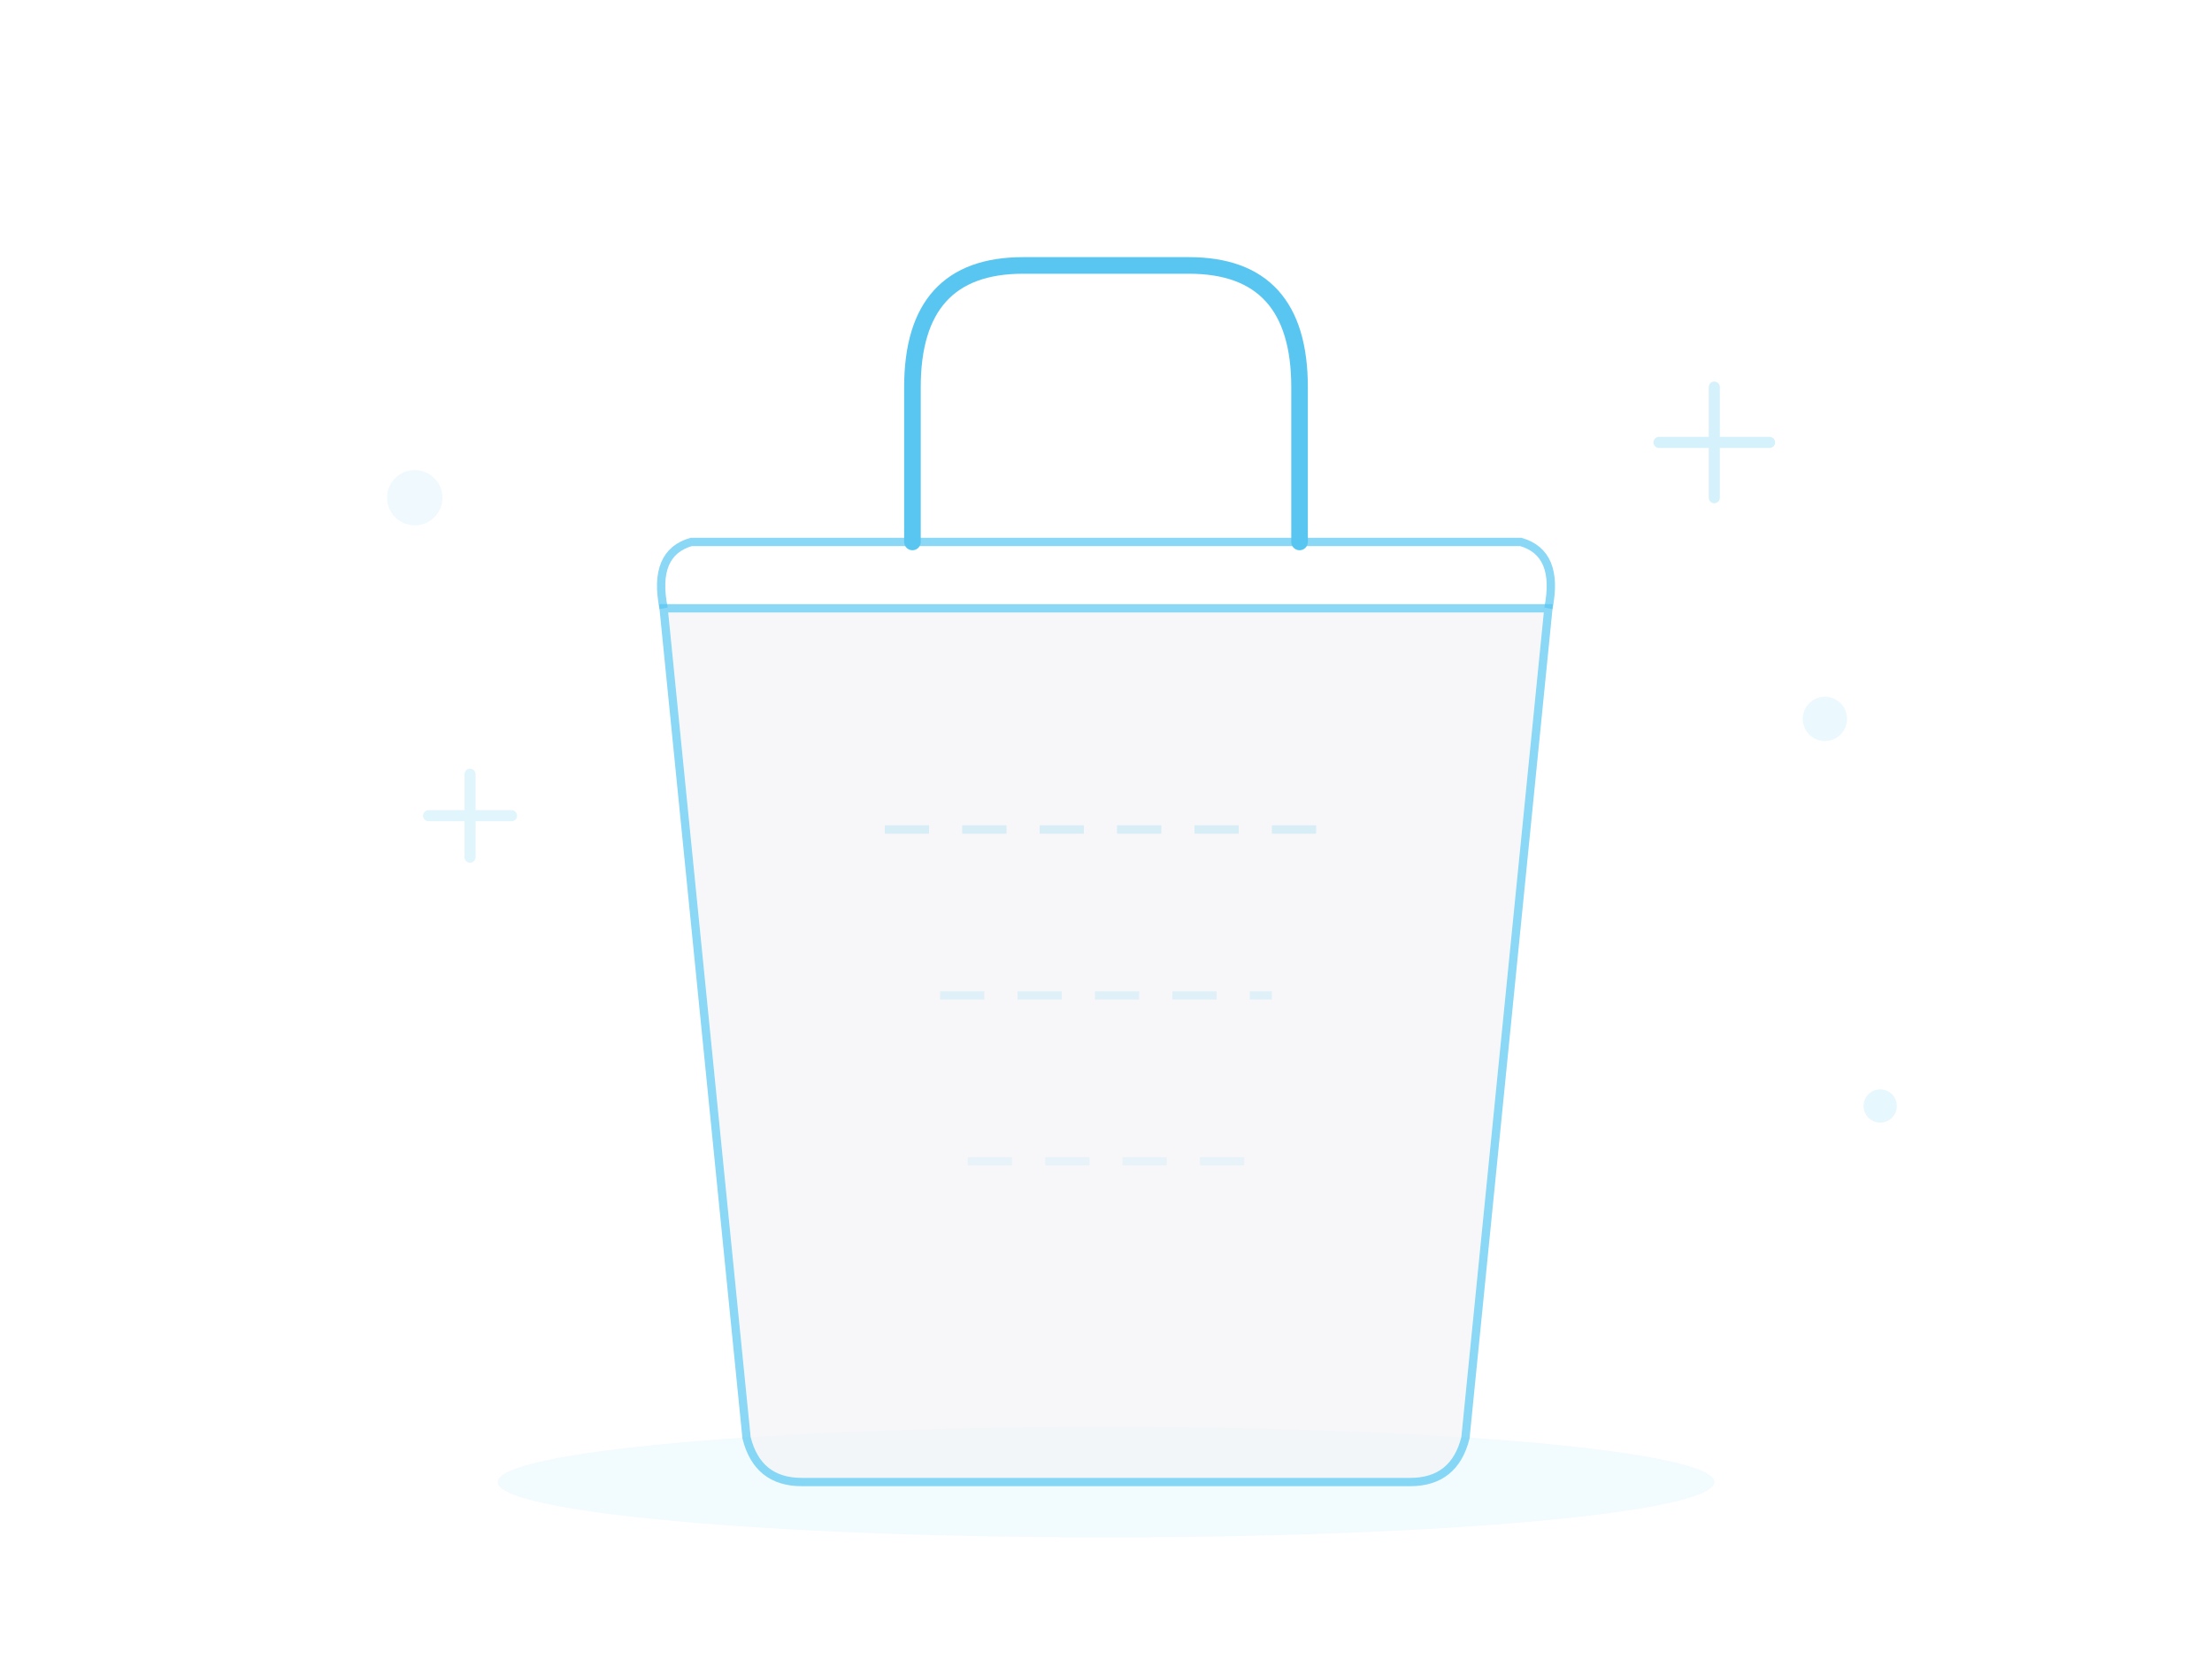
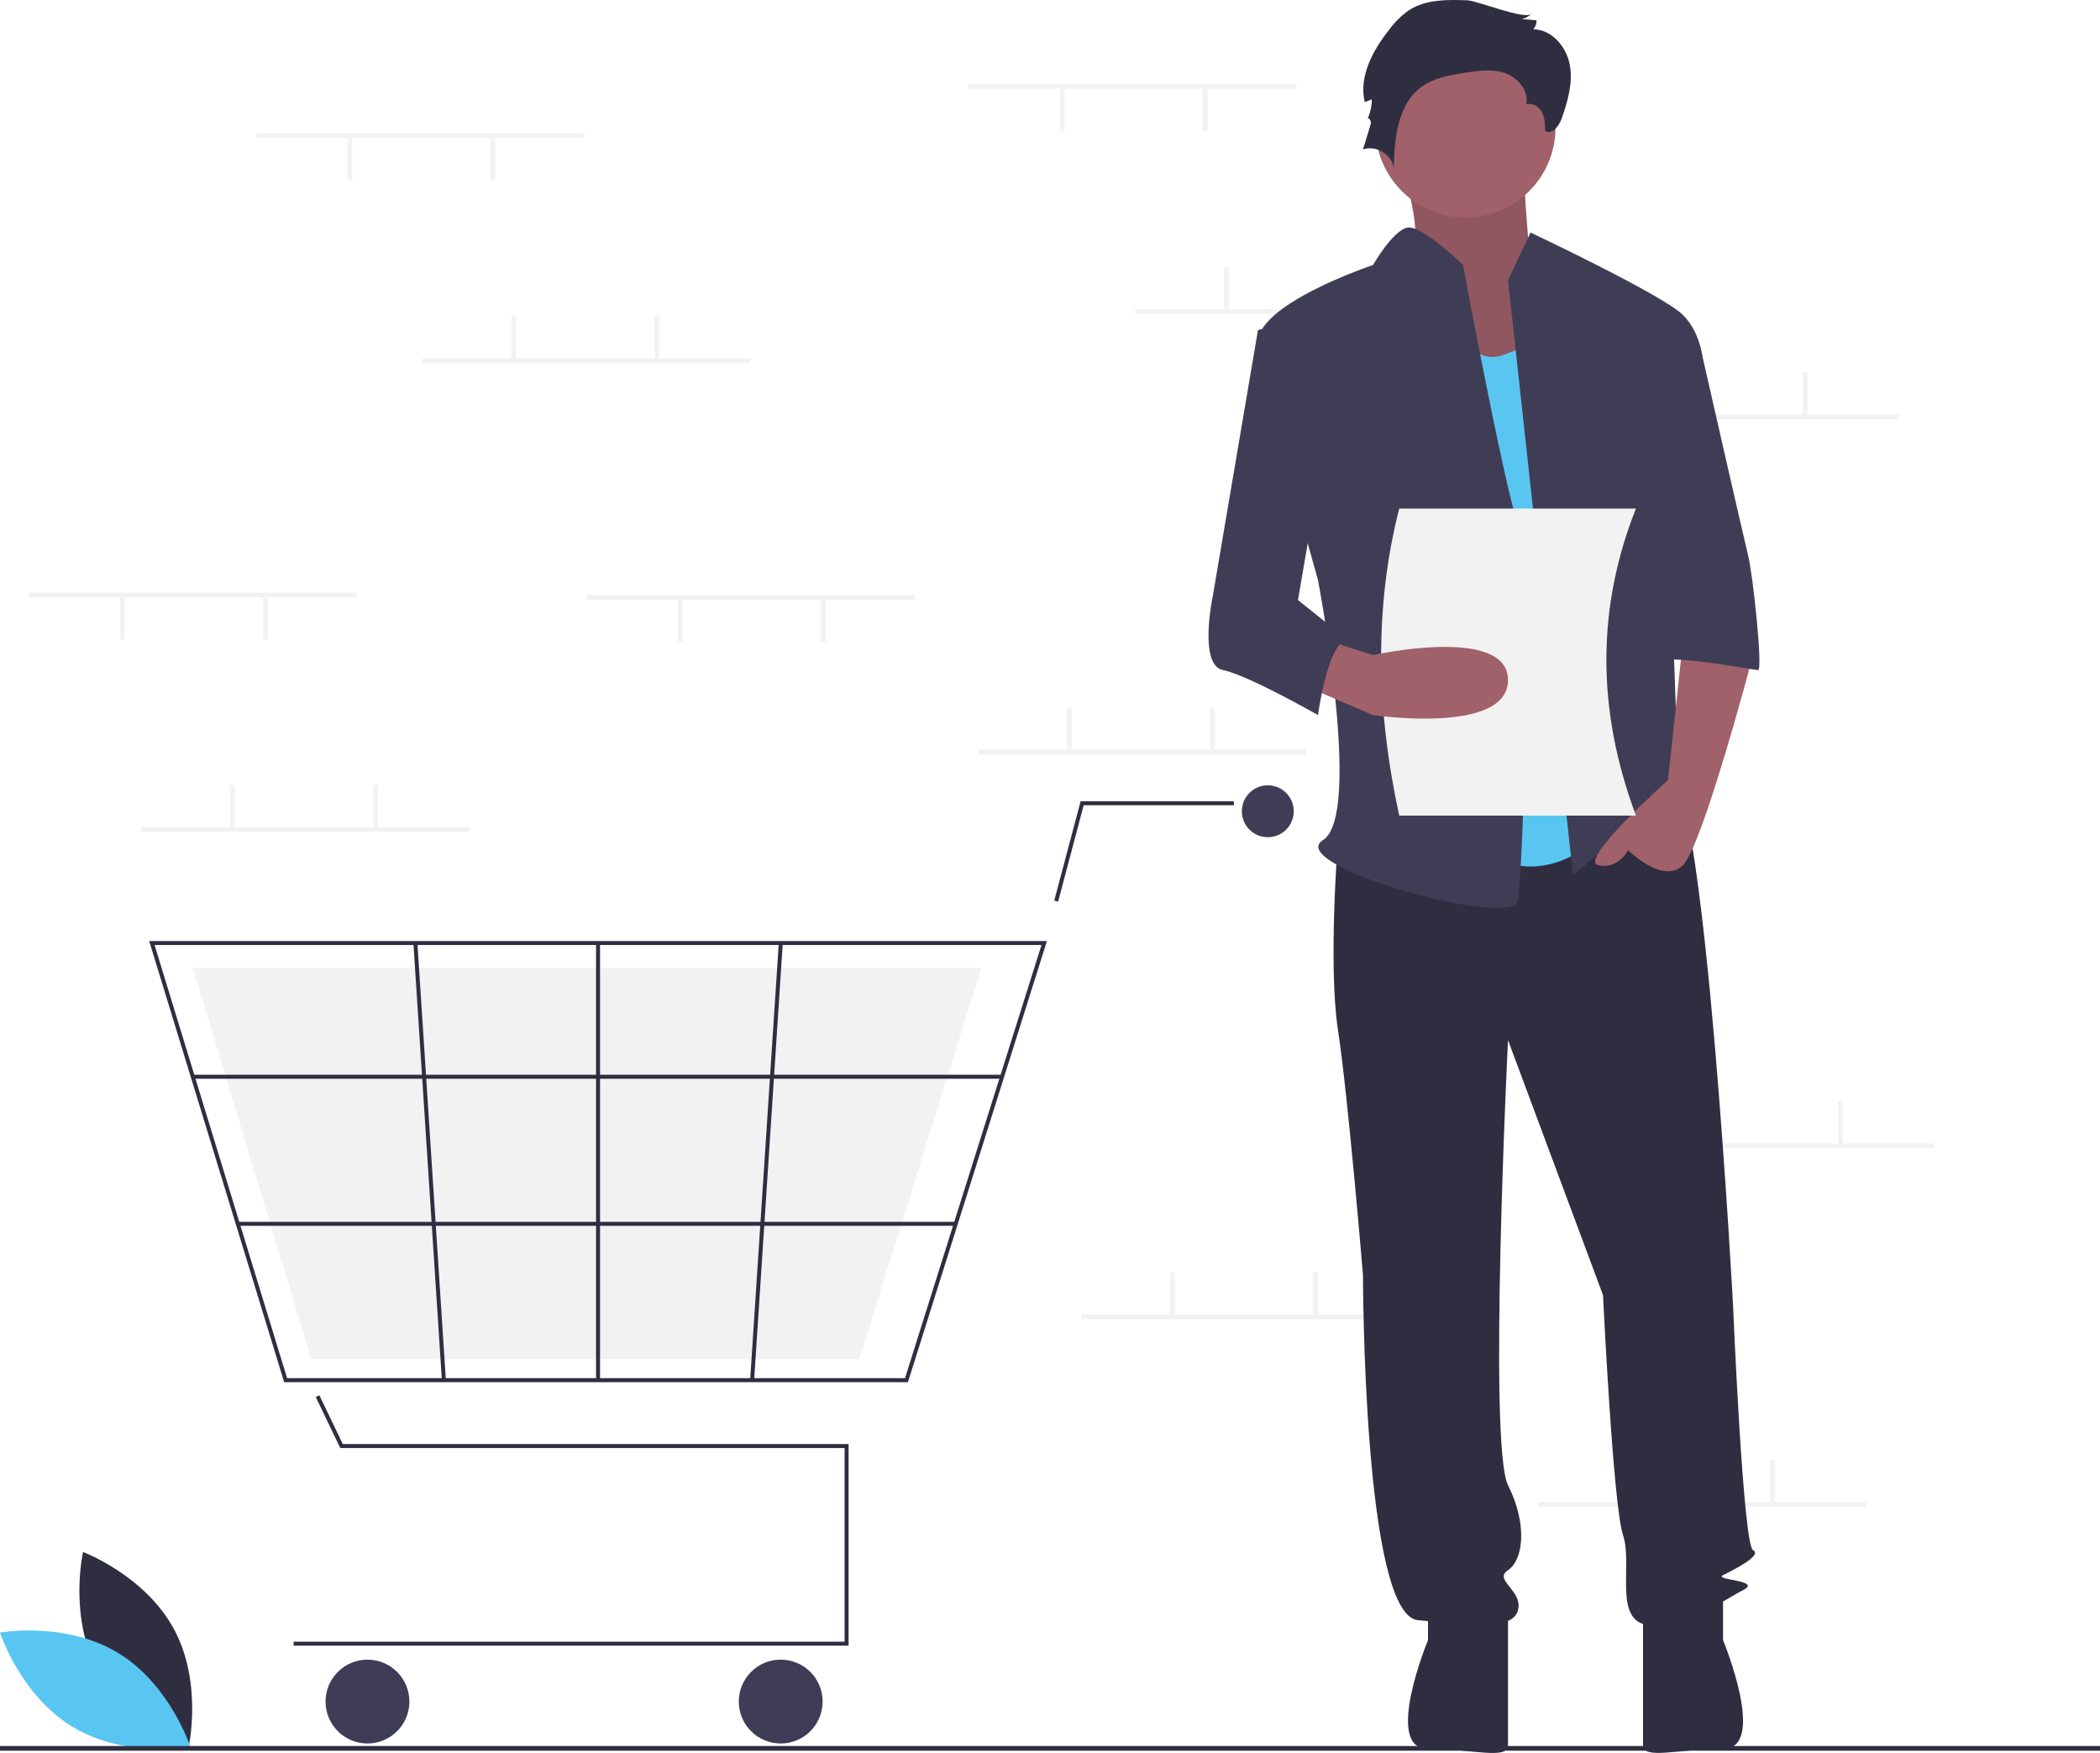
- <svg xmlns="http://www.w3.org/2000/svg" viewBox="0 0 400 300" fill="none">
-   <ellipse cx="200" cy="268" rx="110" ry="10" fill="#59C6F2" opacity="0.08" />
-   <path d="M120 110 L135 260 Q137 268 145 268 L255 268 Q263 268 265 260 L280 110 Z" fill="#f3f4f6" stroke="#59C6F2" stroke-width="1.5" opacity="0.7" />
-   <path d="M120 110 Q118 100 125 98 L275 98 Q282 100 280 110" fill="none" stroke="#59C6F2" stroke-width="1.5" opacity="0.7" />
-   <path d="M165 98 L165 70 Q165 48 185 48 L215 48 Q235 48 235 70 L235 98" fill="none" stroke="#59C6F2" stroke-width="3" stroke-linecap="round" />
-   <line x1="160" y1="150" x2="240" y2="150" stroke="#59C6F2" stroke-width="1.5" stroke-dasharray="8 6" opacity="0.2" />
-   <line x1="170" y1="180" x2="230" y2="180" stroke="#59C6F2" stroke-width="1.5" stroke-dasharray="8 6" opacity="0.15" />
-   <line x1="175" y1="210" x2="225" y2="210" stroke="#59C6F2" stroke-width="1.5" stroke-dasharray="8 6" opacity="0.1" />
-   <g opacity="0.25" stroke="#59C6F2" stroke-width="2" stroke-linecap="round">
-     <line x1="310" y1="70" x2="310" y2="90" />
-     <line x1="300" y1="80" x2="320" y2="80" />
-   </g>
-   <g opacity="0.18" stroke="#59C6F2" stroke-width="2" stroke-linecap="round">
-     <line x1="85" y1="140" x2="85" y2="155" />
-     <line x1="77.5" y1="147.5" x2="92.5" y2="147.5" />
-   </g>
-   <circle cx="330" cy="130" r="4" fill="#59C6F2" opacity="0.12" />
-   <circle cx="75" cy="90" r="5" fill="#59C6F2" opacity="0.1" />
-   <circle cx="340" cy="200" r="3" fill="#59C6F2" opacity="0.15" />
+ <svg xmlns="http://www.w3.org/2000/svg" data-name="Layer 1" viewBox="0 0 896 747.971">
+   <path d="M193.634,788.752c12.428,23.049,38.806,32.944,38.806,32.944s6.227-27.475-6.201-50.524-38.806-32.944-38.806-32.944S181.206,765.703,193.634,788.752Z" fill="#2f2e41" transform="translate(-152 -76.01429)" />
+   <path d="M202.177,781.169c22.438,13.5,31.08,40.314,31.08,40.314s-27.738,4.927-50.177-8.573S152,772.596,152,772.596,179.738,767.67,202.177,781.169Z" fill="#59C6F2" transform="translate(-152 -76.01429)" />
+   <rect fill="#f2f2f2" height="2" width="140" x="413.248" y="35.908" />
+   <rect fill="#f2f2f2" height="18.5" width="2" x="513.249" y="37.408" />
+   <rect fill="#f2f2f2" height="18.5" width="2" x="452.248" y="37.408" />
+   <rect fill="#f2f2f2" height="2" width="140" x="484.248" y="131.908" />
+   <rect fill="#f2f2f2" height="18.5" width="2" x="522.249" y="113.908" />
+   <rect fill="#f2f2f2" height="18.5" width="2" x="583.249" y="113.908" />
+   <rect fill="#f2f2f2" height="2" width="140" x="670.249" y="176.908" />
+   <rect fill="#f2f2f2" height="18.5" width="2" x="708.249" y="158.908" />
+   <rect fill="#f2f2f2" height="18.5" width="2" x="769.249" y="158.908" />
+   <rect fill="#f2f2f2" height="2" width="140" x="656.249" y="640.908" />
+   <rect fill="#f2f2f2" height="18.5" width="2" x="694.249" y="622.908" />
+   <rect fill="#f2f2f2" height="18.5" width="2" x="755.249" y="622.908" />
+   <rect fill="#f2f2f2" height="2" width="140" x="417.248" y="319.908" />
+   <rect fill="#f2f2f2" height="18.5" width="2" x="455.248" y="301.908" />
+   <rect fill="#f2f2f2" height="18.5" width="2" x="516.249" y="301.908" />
+   <rect fill="#f2f2f2" height="2" width="140" x="461.248" y="560.908" />
+   <rect fill="#f2f2f2" height="18.5" width="2" x="499.248" y="542.908" />
+   <rect fill="#f2f2f2" height="18.5" width="2" x="560.249" y="542.908" />
+   <rect fill="#f2f2f2" height="2" width="140" x="685.249" y="487.908" />
+   <rect fill="#f2f2f2" height="18.5" width="2" x="723.249" y="469.908" />
+   <rect fill="#f2f2f2" height="18.5" width="2" x="784.249" y="469.908" />
+   <polygon fill="#2f2e41" points="362.06 702.184 125.274 702.184 125.274 700.481 360.356 700.481 360.356 617.861 145.18 617.861 134.727 596.084 136.263 595.347 146.252 616.157 362.06 616.157 362.06 702.184" />
+   <circle cx="156.789" cy="726.033" fill="#3f3d56" r="17.887" />
+   <circle cx="333.101" cy="726.033" fill="#3f3d56" r="17.887" />
+   <circle cx="540.927" cy="346.153" fill="#3f3d56" r="11.073" />
+   <path d="M539.385,665.767H273.237L215.648,477.531H598.693l-.349,1.108Zm-264.889-1.704H538.136l58.234-184.83H217.951Z" fill="#2f2e41" transform="translate(-152 -76.01429)" />
+   <polygon fill="#f2f2f2" points="366.61 579.958 132.842 579.958 82.26 413.015 418.701 413.015 418.395 413.998 366.61 579.958" />
+   <polygon fill="#2f2e41" points="451.465 384.7 449.818 384.263 461.059 341.894 526.448 341.894 526.448 343.598 462.37 343.598 451.465 384.7" />
+   <rect fill="#2f2e41" height="1.704" width="345.293" x="82.258" y="458.584" />
+   <rect fill="#2f2e41" height="1.704" width="306.319" x="101.459" y="521.344" />
+   <rect fill="#2f2e41" height="186.533" width="1.704" x="254.314" y="402.368" />
+   <rect fill="#2f2e41" height="1.704" transform="translate(-274.7392 936.235) rotate(-86.24919)" width="186.929" x="385.557" y="570.797" />
+   <rect fill="#2f2e41" height="186.929" transform="translate(-188.4687 -52.99638) rotate(-3.729)" width="1.704" x="334.457" y="478.185" />
+   <rect fill="#2f2e41" height="2" width="896" y="745" />
+   <path d="M747.411,137.89s14.618,41.606,5.622,48.007S783.394,244.573,783.394,244.573l47.229-12.802-25.863-43.74s-3.373-43.74-3.373-50.141S747.411,137.89,747.411,137.89Z" fill="#a0616a" transform="translate(-152 -76.01429)" />
+   <path d="M747.411,137.89s14.618,41.606,5.622,48.007S783.394,244.573,783.394,244.573l47.229-12.802-25.863-43.74s-3.373-43.74-3.373-50.141S747.411,137.89,747.411,137.89Z" opacity="0.1" transform="translate(-152 -76.01429)" />
+   <path d="M722.874,434.468s-4.267,53.341,0,81.079,10.668,104.549,10.668,104.549,0,145.089,23.47,147.222,40.539,4.267,42.673-4.267-10.668-12.802-4.267-17.069,8.535-19.203,0-36.272,0-189.895,0-189.895l40.539,108.816s4.267,89.614,8.535,102.415-4.267,36.272,10.668,38.406,32.005-10.668,40.539-14.936-12.802-4.267-8.535-6.401,17.069-8.535,12.802-10.668-8.535-104.549-8.535-104.549S879.697,414.199,864.762,405.664s-24.537,6.166-24.537,6.166Z" fill="#2f2e41" transform="translate(-152 -76.01429)" />
+   <path d="M761.279,758.784v17.069s-19.203,46.399,0,46.399,34.138,4.808,34.138-1.593V763.051Z" fill="#2f2e41" transform="translate(-152 -76.01429)" />
+   <path d="M887.165,758.754v17.069s19.203,46.399,0,46.399-34.138,4.808-34.138-1.593V763.021Z" fill="#2f2e41" transform="translate(-152 -76.01429)" />
+   <circle cx="625.282" cy="54.408" fill="#a0616a" r="38.406" />
+   <path d="M765.547,201.9s10.668,32.005,27.738,25.604l17.069-6.401L840.225,425.934s-23.47,34.138-57.609,12.802S765.547,201.9,765.547,201.9Z" fill="#59C6F2" transform="translate(-152 -76.01429)" />
+   <path d="M795.418,195.499l9.601-20.27s56.542,26.671,65.076,35.205,8.535,21.337,8.535,21.337l-14.936,53.341s4.267,117.351,4.267,121.618,14.936,27.738,4.267,19.203-12.802-17.069-21.337-4.267-27.738,27.738-27.738,27.738Z" fill="#3f3d56" transform="translate(-152 -76.01429)" />
+   <path d="M870.096,349.122l-6.401,59.742s-38.406,34.138-29.871,36.272,12.802-6.401,12.802-6.401,14.936,14.936,23.47,6.401S899.967,355.523,899.967,355.523Z" fill="#a0616a" transform="translate(-152 -76.01429)" />
+   <path d="M778.1,76.144c-8.514-.304-17.625-.455-24.804,4.133a36.313,36.313,0,0,0-8.572,8.392c-6.992,8.838-13.033,19.959-10.436,30.925l3.016-1.176a19.751,19.751,0,0,1-1.905,8.463c.425-1.235,1.847.762,1.466,2.011L733.543,139.792c5.462-2.002,12.257,2.052,13.088,7.81.38-12.661,1.693-27.18,11.964-34.593,5.18-3.739,11.735-4.88,18.042-5.894,5.818-.935,11.918-1.827,17.491.089s10.319,7.615,9.055,13.371c2.57-.885,5.444.906,6.713,3.309s1.337,5.237,1.375,7.955c2.739,1.936,5.856-1.908,6.973-5.071,2.62-7.424,4.949-15.327,3.538-23.073s-7.723-15.148-15.596-15.174a5.467,5.467,0,0,0,1.422-3.849l-6.489-.548a7.172,7.172,0,0,0,4.286-2.26C802.798,84.731,782.313,76.295,778.1,76.144Z" fill="#2f2e41" transform="translate(-152 -76.01429)" />
+   <path d="M776.215,189.098s-17.369-17.021-23.62-15.978S737.809,189.098,737.809,189.098s-51.208,17.069-49.074,34.138S714.339,323.518,714.339,323.518s19.203,100.282,2.134,110.95,81.079,38.406,83.213,25.604,6.401-140.821,0-160.024S776.215,189.098,776.215,189.098Z" fill="#3f3d56" transform="translate(-152 -76.01429)" />
+   <path d="M850.893,223.236h26.383S895.7,304.315,897.833,312.85s6.401,49.074,4.267,49.074-44.807-8.535-44.807-2.134Z" fill="#3f3d56" transform="translate(-152 -76.01429)" />
+   <path d="M850,424.014H749c-9.856-45.34-10.68-89.146,0-131H850C833.701,334.115,832.682,377.621,850,424.014Z" fill="#f2f2f2" transform="translate(-152 -76.01429)" />
+   <path d="M707.938,368.325,737.809,381.127s57.609,8.535,57.609-14.936-57.609-10.668-57.609-10.668L718.605,349.383Z" fill="#a0616a" transform="translate(-152 -76.01429)" />
+   <path d="M714.339,210.435l-25.604,6.401L669.532,329.919s-6.401,29.871,4.267,32.005S714.339,381.127,714.339,381.127s4.267-32.005,12.802-32.005L705.804,332.053,718.606,257.375Z" fill="#3f3d56" transform="translate(-152 -76.01429)" />
+   <rect fill="#f2f2f2" height="2" width="140" x="60.248" y="352.908" />
+   <rect fill="#f2f2f2" height="18.5" width="2" x="98.249" y="334.908" />
+   <rect fill="#f2f2f2" height="18.5" width="2" x="159.249" y="334.908" />
+   <rect fill="#f2f2f2" height="2" width="140" x="109.249" y="56.908" />
+   <rect fill="#f2f2f2" height="18.5" width="2" x="209.249" y="58.408" />
+   <rect fill="#f2f2f2" height="18.5" width="2" x="148.249" y="58.408" />
+   <rect fill="#f2f2f2" height="2" width="140" x="250.249" y="253.908" />
+   <rect fill="#f2f2f2" height="18.5" width="2" x="350.248" y="255.408" />
+   <rect fill="#f2f2f2" height="18.5" width="2" x="289.248" y="255.408" />
+   <rect fill="#f2f2f2" height="2" width="140" x="12.248" y="252.908" />
+   <rect fill="#f2f2f2" height="18.5" width="2" x="112.249" y="254.408" />
+   <rect fill="#f2f2f2" height="18.5" width="2" x="51.248" y="254.408" />
+   <rect fill="#f2f2f2" height="2" width="140" x="180.249" y="152.908" />
+   <rect fill="#f2f2f2" height="18.5" width="2" x="218.249" y="134.908" />
+   <rect fill="#f2f2f2" height="18.5" width="2" x="279.248" y="134.908" />
</svg>
